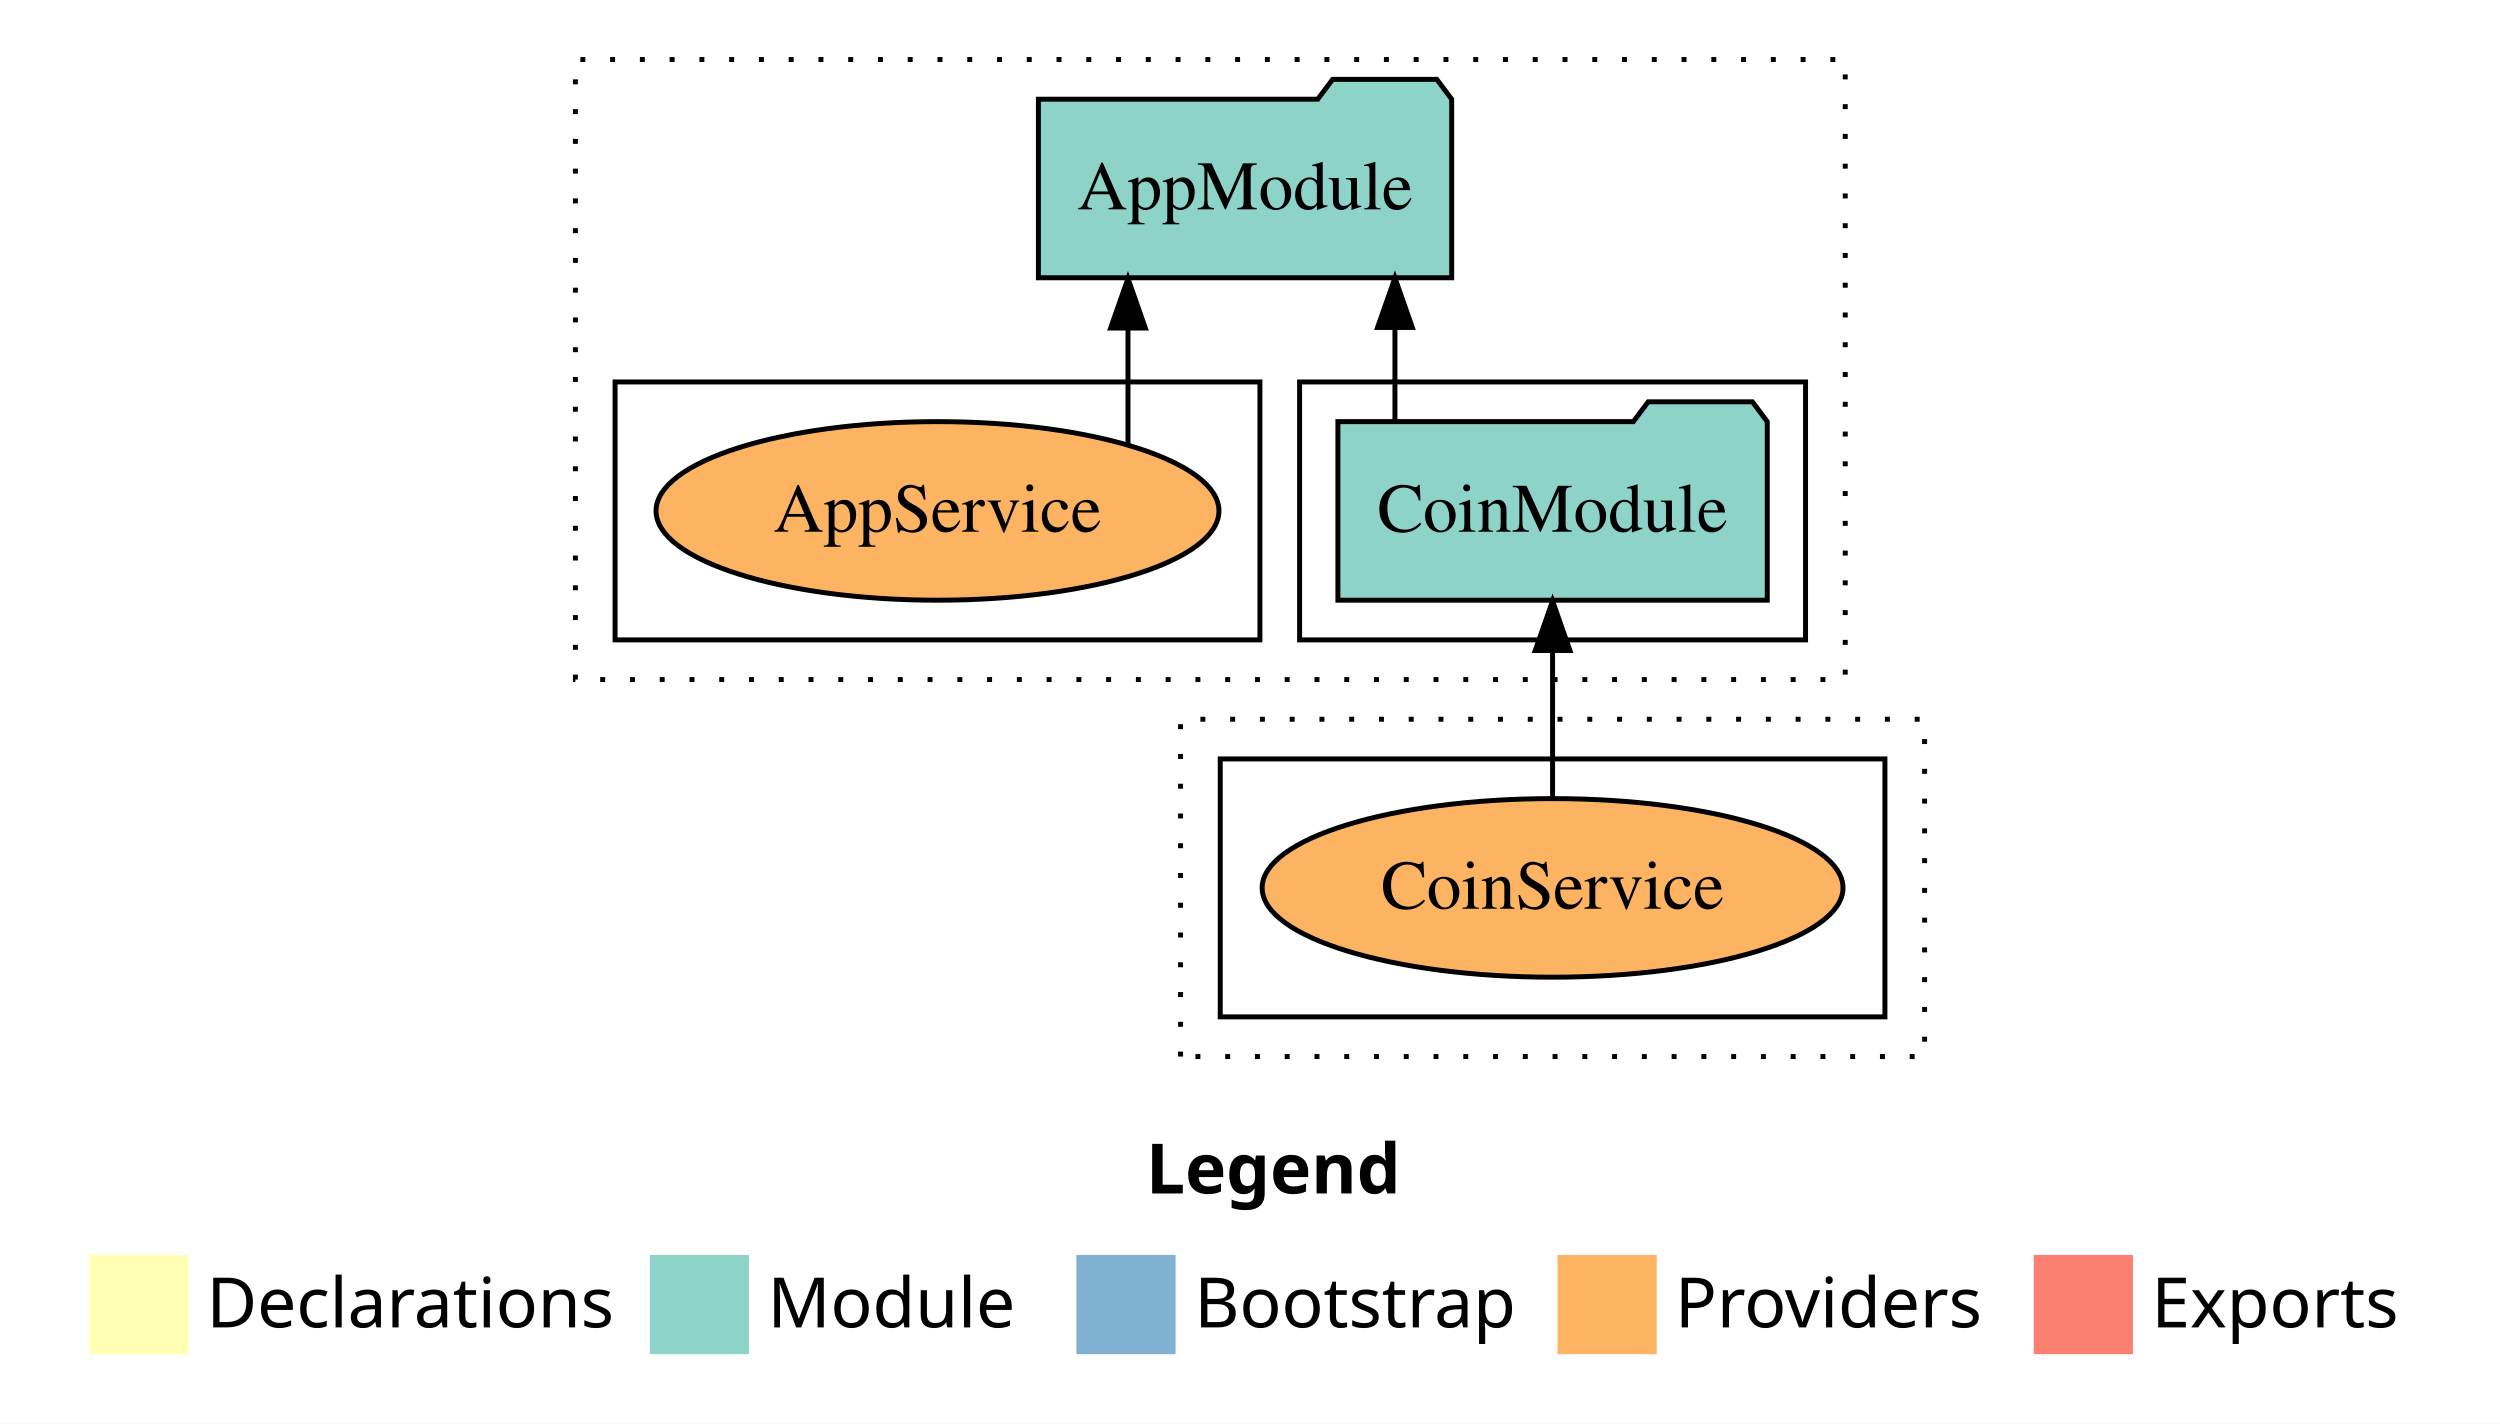
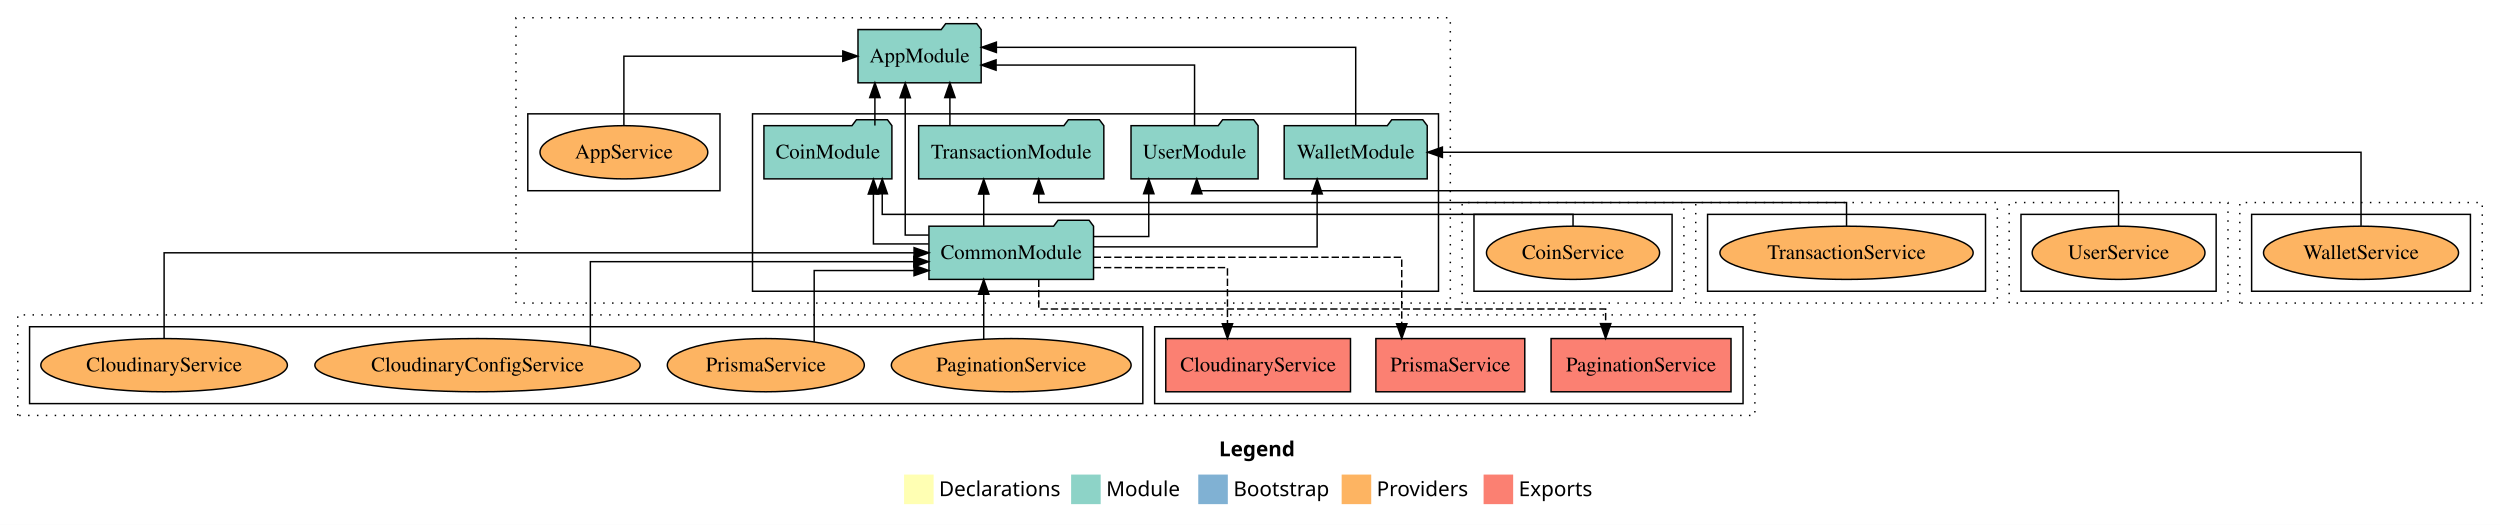
- <svg xmlns="http://www.w3.org/2000/svg" width="504pt" height="287pt" viewBox="0.00 0.00 504.00 287.00">
-   <g id="graph0" class="graph" transform="scale(1 1) rotate(0) translate(4 283)">
-     <polygon fill="white" stroke="transparent" points="-4,4 -4,-283 500,-283 500,4 -4,4" />
-     <text text-anchor="start" x="227.01" y="-42.4" font-family="Times-12" font-weight="bold" font-size="14.00">Legend</text>
-     <polygon fill="#ffffb3" stroke="transparent" points="14,-10 14,-30 34,-30 34,-10 14,-10" />
-     <text text-anchor="start" x="37.63" y="-15.4" font-family="Times-12" font-size="14.00">  Declarations</text>
-     <polygon fill="#8dd3c7" stroke="transparent" points="127,-10 127,-30 147,-30 147,-10 127,-10" />
-     <text text-anchor="start" x="150.73" y="-15.4" font-family="Times-12" font-size="14.00">  Module</text>
-     <polygon fill="#80b1d3" stroke="transparent" points="213,-10 213,-30 233,-30 233,-10 213,-10" />
-     <text text-anchor="start" x="236.78" y="-15.4" font-family="Times-12" font-size="14.00">  Bootstrap</text>
-     <polygon fill="#fdb462" stroke="transparent" points="310,-10 310,-30 330,-30 330,-10 310,-10" />
-     <text text-anchor="start" x="333.67" y="-15.4" font-family="Times-12" font-size="14.00">  Providers</text>
-     <polygon fill="#fb8072" stroke="transparent" points="406,-10 406,-30 426,-30 426,-10 406,-10" />
-     <text text-anchor="start" x="429.73" y="-15.4" font-family="Times-12" font-size="14.00">  Exports</text>
+ <svg xmlns="http://www.w3.org/2000/svg" width="1691pt" height="355pt" viewBox="0.00 0.00 1691.00 355.00">
+   <g id="graph0" class="graph" transform="scale(1 1) rotate(0) translate(4 351)">
+     <polygon fill="white" stroke="transparent" points="-4,4 -4,-351 1687,-351 1687,4 -4,4" />
+     <text text-anchor="start" x="820.51" y="-42.4" font-family="Times-12" font-weight="bold" font-size="14.00">Legend</text>
+     <polygon fill="#ffffb3" stroke="transparent" points="607.5,-10 607.5,-30 627.5,-30 627.5,-10 607.5,-10" />
+     <text text-anchor="start" x="631.13" y="-15.4" font-family="Times-12" font-size="14.00">  Declarations</text>
+     <polygon fill="#8dd3c7" stroke="transparent" points="720.5,-10 720.5,-30 740.5,-30 740.5,-10 720.5,-10" />
+     <text text-anchor="start" x="744.23" y="-15.4" font-family="Times-12" font-size="14.00">  Module</text>
+     <polygon fill="#80b1d3" stroke="transparent" points="806.5,-10 806.5,-30 826.5,-30 826.5,-10 806.5,-10" />
+     <text text-anchor="start" x="830.28" y="-15.4" font-family="Times-12" font-size="14.00">  Bootstrap</text>
+     <polygon fill="#fdb462" stroke="transparent" points="903.5,-10 903.5,-30 923.5,-30 923.5,-10 903.5,-10" />
+     <text text-anchor="start" x="927.17" y="-15.4" font-family="Times-12" font-size="14.00">  Providers</text>
+     <polygon fill="#fb8072" stroke="transparent" points="999.5,-10 999.5,-30 1019.5,-30 1019.5,-10 999.5,-10" />
+     <text text-anchor="start" x="1023.23" y="-15.4" font-family="Times-12" font-size="14.00">  Exports</text>
    <g id="clust1" class="cluster">
-       <polygon fill="none" stroke="black" stroke-dasharray="1,5" points="112,-146 112,-271 368,-271 368,-146 112,-146" />
+       <polygon fill="none" stroke="black" stroke-dasharray="1,5" points="345,-146 345,-339 977,-339 977,-146 345,-146" />
    </g>
    <g id="clust3" class="cluster">
-       <polygon fill="none" stroke="black" points="258,-154 258,-206 360,-206 360,-154 258,-154" />
+       <polygon fill="none" stroke="black" points="505,-154 505,-274 969,-274 969,-154 505,-154" />
    </g>
    <g id="clust6" class="cluster">
-       <polygon fill="none" stroke="black" points="120,-154 120,-206 250,-206 250,-154 120,-154" />
+       <polygon fill="none" stroke="black" points="353,-222 353,-274 483,-274 483,-222 353,-222" />
    </g>
    <g id="clust7" class="cluster">
-       <polygon fill="none" stroke="black" stroke-dasharray="1,5" points="234,-70 234,-138 384,-138 384,-70 234,-70" />
+       <polygon fill="none" stroke="black" stroke-dasharray="1,5" points="985,-146 985,-214 1135,-214 1135,-146 985,-146" />
    </g>
    <g id="clust12" class="cluster">
-       <polygon fill="none" stroke="black" points="242,-78 242,-130 376,-130 376,-78 242,-78" />
+       <polygon fill="none" stroke="black" points="993,-154 993,-206 1127,-206 1127,-154 993,-154" />
+     </g>
+     <g id="clust13" class="cluster">
+       <polygon fill="none" stroke="black" stroke-dasharray="1,5" points="8,-70 8,-138 1183,-138 1183,-70 8,-70" />
+     </g>
+     <g id="clust16" class="cluster">
+       <polygon fill="none" stroke="black" points="777,-78 777,-130 1175,-130 1175,-78 777,-78" />
+     </g>
+     <g id="clust18" class="cluster">
+       <polygon fill="none" stroke="black" points="16,-78 16,-130 769,-130 769,-78 16,-78" />
+     </g>
+     <g id="clust19" class="cluster">
+       <polygon fill="none" stroke="black" stroke-dasharray="1,5" points="1143,-146 1143,-214 1347,-214 1347,-146 1143,-146" />
+     </g>
+     <g id="clust24" class="cluster">
+       <polygon fill="none" stroke="black" points="1151,-154 1151,-206 1339,-206 1339,-154 1151,-154" />
+     </g>
+     <g id="clust25" class="cluster">
+       <polygon fill="none" stroke="black" stroke-dasharray="1,5" points="1355,-146 1355,-214 1503,-214 1503,-146 1355,-146" />
+     </g>
+     <g id="clust30" class="cluster">
+       <polygon fill="none" stroke="black" points="1363,-154 1363,-206 1495,-206 1495,-154 1363,-154" />
+     </g>
+     <g id="clust31" class="cluster">
+       <polygon fill="none" stroke="black" stroke-dasharray="1,5" points="1511,-146 1511,-214 1675,-214 1675,-146 1511,-146" />
+     </g>
+     <g id="clust36" class="cluster">
+       <polygon fill="none" stroke="black" points="1519,-154 1519,-206 1667,-206 1667,-154 1519,-154" />
    </g>
    <g id="node1" class="node">
-       <polygon fill="#8dd3c7" stroke="black" points="352.28,-198 349.28,-202 328.28,-202 325.28,-198 265.72,-198 265.72,-162 352.28,-162 352.28,-198" />
-       <text text-anchor="middle" x="309" y="-175.8" font-family="Times,serif" font-size="14.00">CoinModule</text>
+       <polygon fill="#8dd3c7" stroke="black" points="599.28,-266 596.28,-270 575.28,-270 572.28,-266 512.72,-266 512.72,-230 599.28,-230 599.28,-266" />
+       <text text-anchor="middle" x="556" y="-243.8" font-family="Times,serif" font-size="14.00">CoinModule</text>
+     </g>
+     <g id="node6" class="node">
+       <polygon fill="#8dd3c7" stroke="black" points="659.66,-331 656.66,-335 635.66,-335 632.66,-331 576.34,-331 576.34,-295 659.66,-295 659.66,-331" />
+       <text text-anchor="middle" x="618" y="-308.8" font-family="Times,serif" font-size="14.00">AppModule</text>
+     </g>
+     <g id="edge1" class="edge">
+       <path fill="none" stroke="black" d="M587.78,-266.11C587.78,-266.11 587.78,-284.99 587.78,-284.99" />
+       <polygon fill="black" stroke="black" points="584.28,-284.99 587.78,-294.99 591.28,-284.99 584.28,-284.99" />
    </g>
    <g id="node2" class="node">
-       <polygon fill="#8dd3c7" stroke="black" points="288.66,-263 285.66,-267 264.66,-267 261.66,-263 205.34,-263 205.34,-227 288.66,-227 288.66,-263" />
-       <text text-anchor="middle" x="247" y="-240.8" font-family="Times,serif" font-size="14.00">AppModule</text>
-     </g>
-     <g id="edge1" class="edge">
-       <path fill="none" stroke="black" d="M277.22,-198.11C277.22,-198.11 277.22,-216.99 277.22,-216.99" />
-       <polygon fill="black" stroke="black" points="273.72,-216.99 277.22,-226.99 280.72,-216.99 273.72,-216.99" />
+       <polygon fill="#8dd3c7" stroke="black" points="735.67,-198 732.67,-202 711.67,-202 708.67,-198 624.33,-198 624.33,-162 735.67,-162 735.67,-198" />
+       <text text-anchor="middle" x="680" y="-175.8" font-family="Times,serif" font-size="14.00">CommonModule</text>
+     </g>
+     <g id="edge7" class="edge">
+       <path fill="none" stroke="black" d="M624.16,-186C604.3,-186 586.78,-186 586.78,-186 586.78,-186 586.78,-219.73 586.78,-219.73" />
+       <polygon fill="black" stroke="black" points="583.28,-219.73 586.78,-229.73 590.28,-219.73 583.28,-219.73" />
    </g>
    <g id="node3" class="node">
-       <ellipse fill="#fdb462" stroke="black" cx="185" cy="-180" rx="56.74" ry="18" />
-       <text text-anchor="middle" x="185" y="-175.8" font-family="Times,serif" font-size="14.00">AppService</text>
+       <polygon fill="#8dd3c7" stroke="black" points="742.63,-266 739.63,-270 718.63,-270 715.63,-266 617.37,-266 617.37,-230 742.63,-230 742.63,-266" />
+       <text text-anchor="middle" x="680" y="-243.8" font-family="Times,serif" font-size="14.00">TransactionModule</text>
+     </g>
+     <g id="edge16" class="edge">
+       <path fill="none" stroke="black" d="M661.39,-198.22C661.39,-198.22 661.39,-219.73 661.39,-219.73" />
+       <polygon fill="black" stroke="black" points="657.89,-219.73 661.39,-229.73 664.89,-219.73 657.89,-219.73" />
+     </g>
+     <g id="node4" class="node">
+       <polygon fill="#8dd3c7" stroke="black" points="846.98,-266 843.98,-270 822.98,-270 819.98,-266 761.02,-266 761.02,-230 846.98,-230 846.98,-266" />
+       <text text-anchor="middle" x="804" y="-243.8" font-family="Times,serif" font-size="14.00">UserModule</text>
+     </g>
+     <g id="edge18" class="edge">
+       <path fill="none" stroke="black" d="M735.73,-191C755.54,-191 773.03,-191 773.03,-191 773.03,-191 773.03,-219.96 773.03,-219.96" />
+       <polygon fill="black" stroke="black" points="769.53,-219.96 773.03,-229.96 776.53,-219.96 769.53,-219.96" />
+     </g>
+     <g id="node5" class="node">
+       <polygon fill="#8dd3c7" stroke="black" points="961.37,-266 958.37,-270 937.37,-270 934.37,-266 864.63,-266 864.63,-230 961.37,-230 961.37,-266" />
+       <text text-anchor="middle" x="913" y="-243.8" font-family="Times,serif" font-size="14.00">WalletModule</text>
+     </g>
+     <g id="edge20" class="edge">
+       <path fill="none" stroke="black" d="M735.72,-184C797,-184 886.9,-184 886.9,-184 886.9,-184 886.9,-219.83 886.9,-219.83" />
+       <polygon fill="black" stroke="black" points="883.4,-219.83 886.9,-229.83 890.4,-219.83 883.4,-219.83" />
    </g>
    <g id="edge2" class="edge">
-       <path fill="none" stroke="black" d="M223.4,-193.47C223.4,-193.47 223.4,-216.86 223.4,-216.86" />
-       <polygon fill="black" stroke="black" points="219.9,-216.86 223.4,-226.86 226.9,-216.86 219.9,-216.86" />
-     </g>
-     <g id="node4" class="node">
-       <ellipse fill="#fdb462" stroke="black" cx="309" cy="-104" rx="58.55" ry="18" />
-       <text text-anchor="middle" x="309" y="-99.8" font-family="Times,serif" font-size="14.00">CoinService</text>
+       <path fill="none" stroke="black" d="M624.2,-192C614.94,-192 608.29,-192 608.29,-192 608.29,-192 608.29,-284.89 608.29,-284.89" />
+       <polygon fill="black" stroke="black" points="604.79,-284.89 608.29,-294.89 611.79,-284.89 604.79,-284.89" />
+     </g>
+     <g id="node9" class="node">
+       <polygon fill="#fb8072" stroke="black" points="909.47,-122 784.53,-122 784.53,-86 909.47,-86 909.47,-122" />
+       <text text-anchor="middle" x="847" y="-99.8" font-family="Times,serif" font-size="14.00">CloudinaryService </text>
+     </g>
+     <g id="edge9" class="edge">
+       <path fill="none" stroke="black" stroke-dasharray="5,2" d="M735.71,-170C777.04,-170 826.25,-170 826.25,-170 826.25,-170 826.25,-132.03 826.25,-132.03" />
+       <polygon fill="black" stroke="black" points="829.75,-132.03 826.25,-122.03 822.75,-132.03 829.75,-132.03" />
+     </g>
+     <g id="node10" class="node">
+       <polygon fill="#fb8072" stroke="black" points="1166.86,-122 1045.14,-122 1045.14,-86 1166.86,-86 1166.86,-122" />
+       <text text-anchor="middle" x="1106" y="-99.8" font-family="Times,serif" font-size="14.00">PaginationService </text>
+     </g>
+     <g id="edge10" class="edge">
+       <path fill="none" stroke="black" stroke-dasharray="5,2" d="M698.61,-161.89C698.61,-152.1 698.61,-142 698.61,-142 698.61,-142 1082.05,-142 1082.05,-142 1082.05,-142 1082.05,-132.11 1082.05,-132.11" />
+       <polygon fill="black" stroke="black" points="1085.55,-132.11 1082.05,-122.11 1078.55,-132.11 1085.55,-132.11" />
+     </g>
+     <g id="node11" class="node">
+       <polygon fill="#fb8072" stroke="black" points="1027.36,-122 926.64,-122 926.64,-86 1027.36,-86 1027.36,-122" />
+       <text text-anchor="middle" x="977" y="-99.8" font-family="Times,serif" font-size="14.00">PrismaService </text>
+     </g>
+     <g id="edge11" class="edge">
+       <path fill="none" stroke="black" stroke-dasharray="5,2" d="M735.69,-177C813.18,-177 944.13,-177 944.13,-177 944.13,-177 944.13,-132.04 944.13,-132.04" />
+       <polygon fill="black" stroke="black" points="947.63,-132.04 944.13,-122.04 940.63,-132.04 947.63,-132.04" />
    </g>
    <g id="edge3" class="edge">
-       <path fill="none" stroke="black" d="M309,-122.01C309,-122.01 309,-151.85 309,-151.85" />
-       <polygon fill="black" stroke="black" points="305.5,-151.85 309,-161.85 312.5,-151.85 305.5,-151.85" />
+       <path fill="none" stroke="black" d="M638.51,-266.11C638.51,-266.11 638.51,-284.99 638.51,-284.99" />
+       <polygon fill="black" stroke="black" points="635.01,-284.99 638.51,-294.99 642.01,-284.99 635.01,-284.99" />
+     </g>
+     <g id="edge4" class="edge">
+       <path fill="none" stroke="black" d="M804,-266.02C804,-283.37 804,-307 804,-307 804,-307 669.74,-307 669.74,-307" />
+       <polygon fill="black" stroke="black" points="669.74,-303.5 659.74,-307 669.74,-310.5 669.74,-303.5" />
+     </g>
+     <g id="edge5" class="edge">
+       <path fill="none" stroke="black" d="M913,-266.28C913,-287.32 913,-319 913,-319 913,-319 669.95,-319 669.95,-319" />
+       <polygon fill="black" stroke="black" points="669.95,-315.5 659.95,-319 669.95,-322.5 669.95,-315.5" />
+     </g>
+     <g id="node7" class="node">
+       <ellipse fill="#fdb462" stroke="black" cx="418" cy="-248" rx="56.74" ry="18" />
+       <text text-anchor="middle" x="418" y="-243.8" font-family="Times,serif" font-size="14.00">AppService</text>
+     </g>
+     <g id="edge6" class="edge">
+       <path fill="none" stroke="black" d="M418,-266.11C418,-285.34 418,-313 418,-313 418,-313 566.07,-313 566.07,-313" />
+       <polygon fill="black" stroke="black" points="566.07,-316.5 576.07,-313 566.07,-309.5 566.07,-316.5" />
+     </g>
+     <g id="node8" class="node">
+       <ellipse fill="#fdb462" stroke="black" cx="1060" cy="-180" rx="58.55" ry="18" />
+       <text text-anchor="middle" x="1060" y="-175.8" font-family="Times,serif" font-size="14.00">CoinService</text>
+     </g>
+     <g id="edge8" class="edge">
+       <path fill="none" stroke="black" d="M1060,-198.06C1060,-202.49 1060,-206 1060,-206 1060,-206 592.74,-206 592.74,-206 592.74,-206 592.74,-219.94 592.74,-219.94" />
+       <polygon fill="black" stroke="black" points="589.24,-219.94 592.74,-229.94 596.24,-219.94 589.24,-219.94" />
+     </g>
+     <g id="node12" class="node">
+       <ellipse fill="#fdb462" stroke="black" cx="319" cy="-104" rx="110.04" ry="18" />
+       <text text-anchor="middle" x="319" y="-99.8" font-family="Times,serif" font-size="14.00">CloudinaryConfigService</text>
+     </g>
+     <g id="edge12" class="edge">
+       <path fill="none" stroke="black" d="M395.32,-117.17C395.32,-137.44 395.32,-174 395.32,-174 395.32,-174 614.1,-174 614.1,-174" />
+       <polygon fill="black" stroke="black" points="614.1,-177.5 624.1,-174 614.1,-170.5 614.1,-177.5" />
+     </g>
+     <g id="node13" class="node">
+       <ellipse fill="#fdb462" stroke="black" cx="107" cy="-104" rx="83.39" ry="18" />
+       <text text-anchor="middle" x="107" y="-99.8" font-family="Times,serif" font-size="14.00">CloudinaryService</text>
+     </g>
+     <g id="edge13" class="edge">
+       <path fill="none" stroke="black" d="M107,-122.01C107,-144.49 107,-180 107,-180 107,-180 614.28,-180 614.28,-180" />
+       <polygon fill="black" stroke="black" points="614.28,-183.5 624.28,-180 614.28,-176.5 614.28,-183.5" />
+     </g>
+     <g id="node14" class="node">
+       <ellipse fill="#fdb462" stroke="black" cx="680" cy="-104" rx="81.1" ry="18" />
+       <text text-anchor="middle" x="680" y="-99.8" font-family="Times,serif" font-size="14.00">PaginationService</text>
+     </g>
+     <g id="edge14" class="edge">
+       <path fill="none" stroke="black" d="M661.39,-121.63C661.39,-121.63 661.39,-151.94 661.39,-151.94" />
+       <polygon fill="black" stroke="black" points="657.89,-151.94 661.39,-161.94 664.89,-151.94 657.89,-151.94" />
+     </g>
+     <g id="node15" class="node">
+       <ellipse fill="#fdb462" stroke="black" cx="514" cy="-104" rx="66.63" ry="18" />
+       <text text-anchor="middle" x="514" y="-99.8" font-family="Times,serif" font-size="14.00">PrismaService</text>
+     </g>
+     <g id="edge15" class="edge">
+       <path fill="none" stroke="black" d="M546.71,-119.82C546.71,-138.77 546.71,-168 546.71,-168 546.71,-168 614.25,-168 614.25,-168" />
+       <polygon fill="black" stroke="black" points="614.25,-171.5 624.25,-168 614.25,-164.5 614.25,-171.5" />
+     </g>
+     <g id="node16" class="node">
+       <ellipse fill="#fdb462" stroke="black" cx="1245" cy="-180" rx="85.65" ry="18" />
+       <text text-anchor="middle" x="1245" y="-175.8" font-family="Times,serif" font-size="14.00">TransactionService</text>
+     </g>
+     <g id="edge17" class="edge">
+       <path fill="none" stroke="black" d="M1245,-198.19C1245,-206.28 1245,-214 1245,-214 1245,-214 698.61,-214 698.61,-214 698.61,-214 698.61,-219.81 698.61,-219.81" />
+       <polygon fill="black" stroke="black" points="695.11,-219.81 698.61,-229.81 702.11,-219.81 695.11,-219.81" />
+     </g>
+     <g id="node17" class="node">
+       <ellipse fill="#fdb462" stroke="black" cx="1429" cy="-180" rx="58.44" ry="18" />
+       <text text-anchor="middle" x="1429" y="-175.8" font-family="Times,serif" font-size="14.00">UserService</text>
+     </g>
+     <g id="edge19" class="edge">
+       <path fill="none" stroke="black" d="M1429,-198.06C1429,-209.44 1429,-222 1429,-222 1429,-222 805.51,-222 805.51,-222 805.51,-222 805.51,-222.79 805.51,-222.79" />
+       <polygon fill="black" stroke="black" points="802.01,-219.94 805.51,-229.94 809.01,-219.94 802.01,-219.94" />
+     </g>
+     <g id="node18" class="node">
+       <ellipse fill="#fdb462" stroke="black" cx="1593" cy="-180" rx="65.96" ry="18" />
+       <text text-anchor="middle" x="1593" y="-175.8" font-family="Times,serif" font-size="14.00">WalletService</text>
+     </g>
+     <g id="edge21" class="edge">
+       <path fill="none" stroke="black" d="M1593,-198.22C1593,-218.37 1593,-248 1593,-248 1593,-248 971.63,-248 971.63,-248" />
+       <polygon fill="black" stroke="black" points="971.63,-244.5 961.63,-248 971.63,-251.5 971.63,-244.5" />
    </g>
  </g>
</svg>
